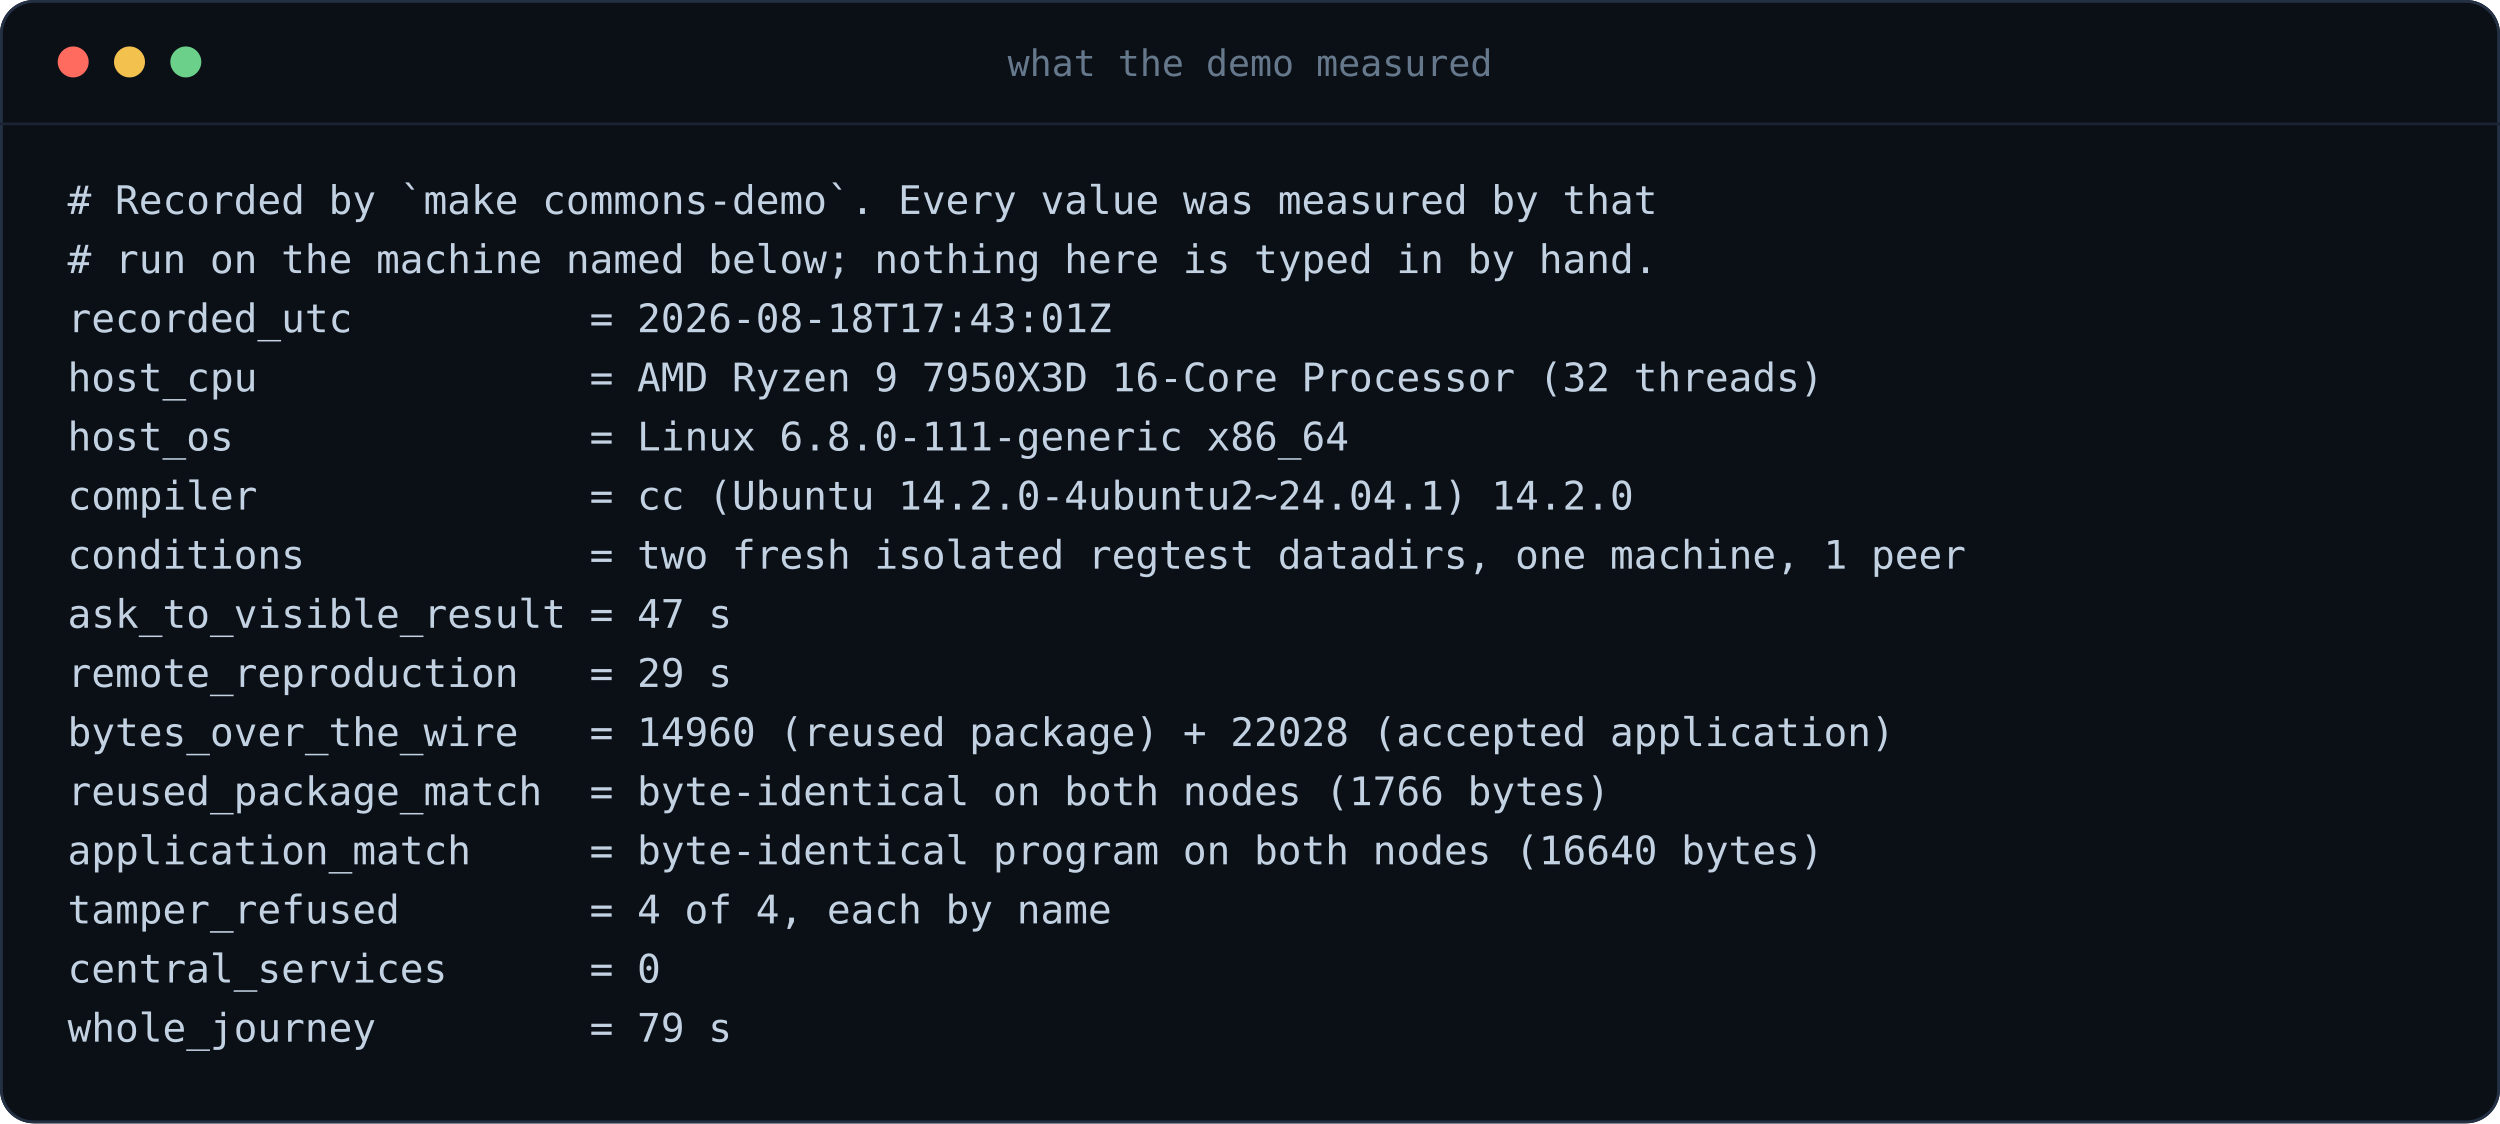
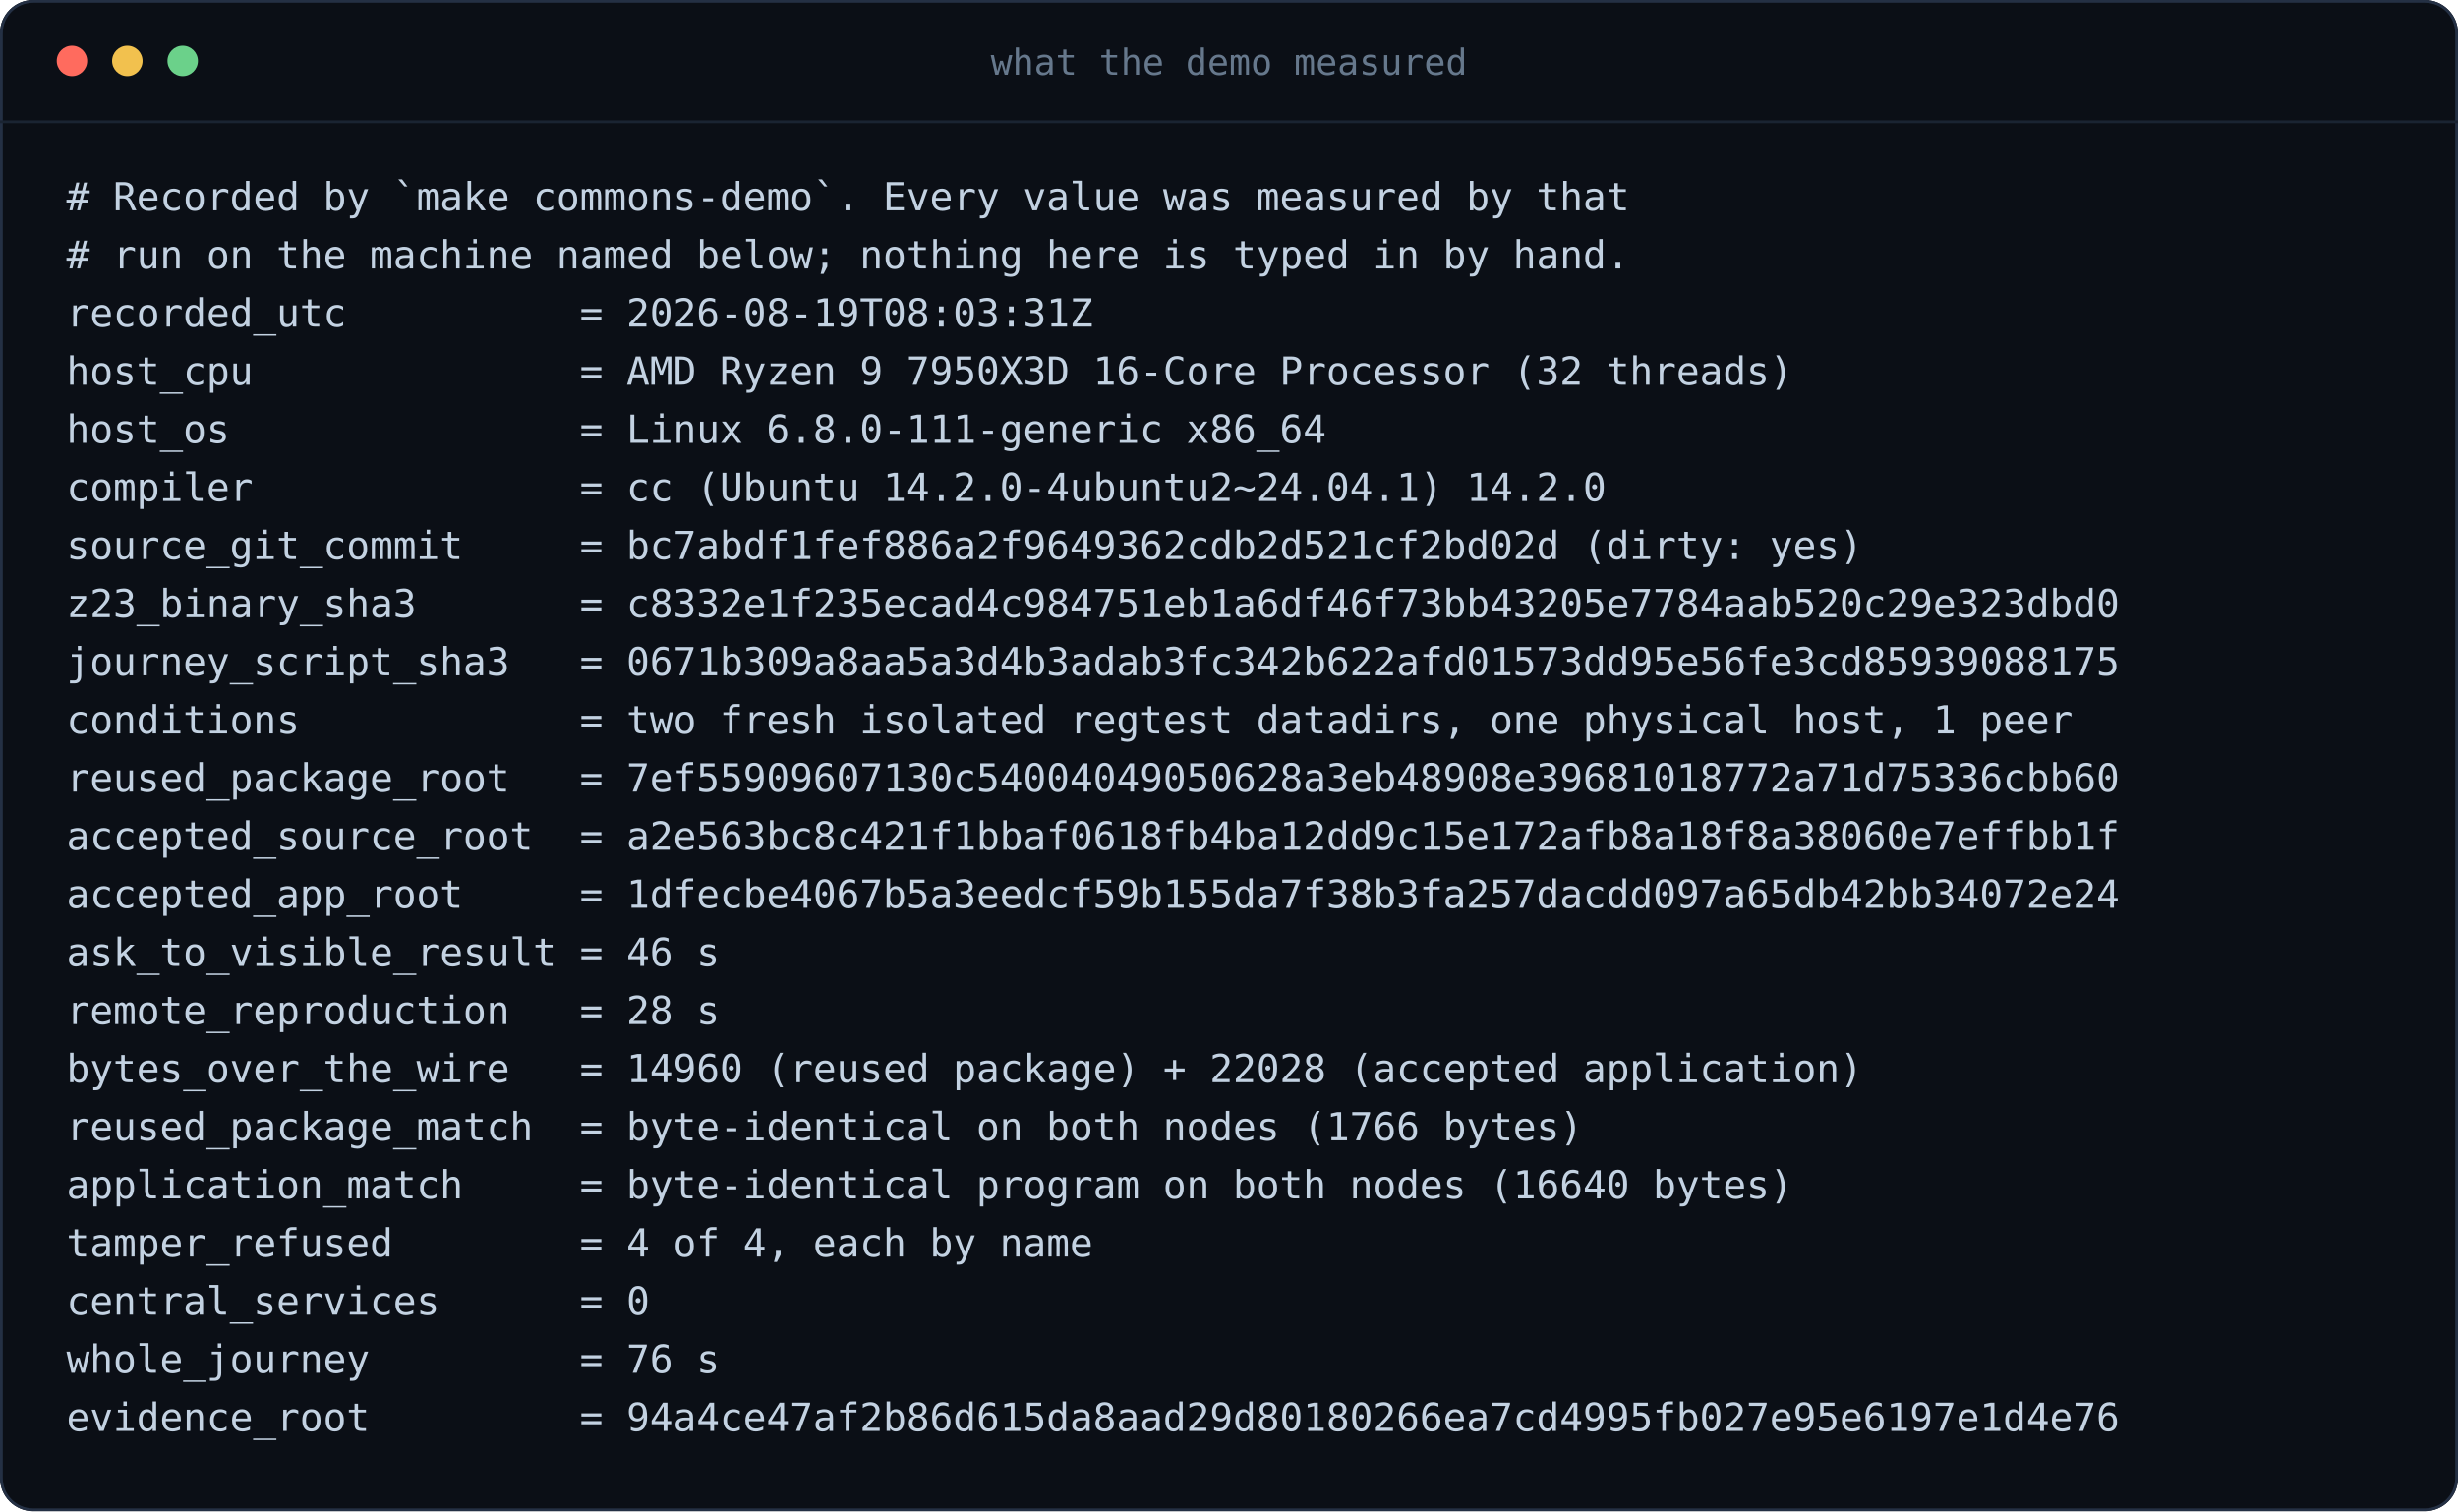
- <svg xmlns="http://www.w3.org/2000/svg" width="888" height="399" viewBox="0 0 888 399" role="img" aria-label="what the demo measured">
-   <rect width="888" height="399" rx="12" fill="#0b0f16" />
-   <rect x="0.5" y="0.5" width="887" height="398" rx="11.5" fill="none" stroke="#243044" />
+ <svg xmlns="http://www.w3.org/2000/svg" width="888" height="546" viewBox="0 0 888 546" role="img" aria-label="what the demo measured">
+   <rect width="888" height="546" rx="12" fill="#0b0f16" />
+   <rect x="0.5" y="0.5" width="887" height="545" rx="11.5" fill="none" stroke="#243044" />
  <path d="M0 44 h888" stroke="#1a2432" />
  <circle cx="26" cy="22" r="5.5" fill="#ff6b5e" />
  <circle cx="46" cy="22" r="5.5" fill="#f2c14e" />
  <circle cx="66" cy="22" r="5.5" fill="#6bd18a" />
  <text x="444" y="27" font-family="ui-monospace, SFMono-Regular, Menlo, Consolas, monospace" font-size="13" fill="#66788c" text-anchor="middle">what the demo measured</text>
  <text y="76" font-family="ui-monospace, SFMono-Regular, Menlo, Consolas, monospace" font-size="14" xml:space="preserve">
    <tspan x="24.0" textLength="562.8" lengthAdjust="spacing" fill="#c3d2e2"># Recorded by `make commons-demo`. Every value was measured by that</tspan>
  </text>
  <text y="97" font-family="ui-monospace, SFMono-Regular, Menlo, Consolas, monospace" font-size="14" xml:space="preserve">
    <tspan x="24.0" textLength="562.8" lengthAdjust="spacing" fill="#c3d2e2"># run on the machine named below; nothing here is typed in by hand.</tspan>
  </text>
  <text y="118" font-family="ui-monospace, SFMono-Regular, Menlo, Consolas, monospace" font-size="14" xml:space="preserve">
-     <tspan x="24.0" textLength="369.6" lengthAdjust="spacing" fill="#c3d2e2">recorded_utc          = 2026-08-18T17:43:01Z</tspan>
+     <tspan x="24.0" textLength="369.6" lengthAdjust="spacing" fill="#c3d2e2">recorded_utc          = 2026-08-19T08:03:31Z</tspan>
  </text>
  <text y="139" font-family="ui-monospace, SFMono-Regular, Menlo, Consolas, monospace" font-size="14" xml:space="preserve">
    <tspan x="24.0" textLength="621.6" lengthAdjust="spacing" fill="#c3d2e2">host_cpu              = AMD Ryzen 9 7950X3D 16-Core Processor (32 threads)</tspan>
  </text>
  <text y="160" font-family="ui-monospace, SFMono-Regular, Menlo, Consolas, monospace" font-size="14" xml:space="preserve">
    <tspan x="24.0" textLength="453.6" lengthAdjust="spacing" fill="#c3d2e2">host_os               = Linux 6.8.0-111-generic x86_64</tspan>
  </text>
  <text y="181" font-family="ui-monospace, SFMono-Regular, Menlo, Consolas, monospace" font-size="14" xml:space="preserve">
    <tspan x="24.0" textLength="554.4" lengthAdjust="spacing" fill="#c3d2e2">compiler              = cc (Ubuntu 14.2.0-4ubuntu2~24.04.1) 14.2.0</tspan>
  </text>
  <text y="202" font-family="ui-monospace, SFMono-Regular, Menlo, Consolas, monospace" font-size="14" xml:space="preserve">
-     <tspan x="24.0" textLength="672.0" lengthAdjust="spacing" fill="#c3d2e2">conditions            = two fresh isolated regtest datadirs, one machine, 1 peer</tspan>
+     <tspan x="24.0" textLength="646.8" lengthAdjust="spacing" fill="#c3d2e2">source_git_commit     = bc7abdf1fef886a2f9649362cdb2d521cf2bd02d (dirty: yes)</tspan>
  </text>
  <text y="223" font-family="ui-monospace, SFMono-Regular, Menlo, Consolas, monospace" font-size="14" xml:space="preserve">
-     <tspan x="24.0" textLength="235.2" lengthAdjust="spacing" fill="#c3d2e2">ask_to_visible_result = 47 s</tspan>
+     <tspan x="24.0" textLength="739.2" lengthAdjust="spacing" fill="#c3d2e2">z23_binary_sha3       = c8332e1f235ecad4c984751eb1a6df46f73bb43205e7784aab520c29e323dbd0</tspan>
  </text>
  <text y="244" font-family="ui-monospace, SFMono-Regular, Menlo, Consolas, monospace" font-size="14" xml:space="preserve">
-     <tspan x="24.0" textLength="235.2" lengthAdjust="spacing" fill="#c3d2e2">remote_reproduction   = 29 s</tspan>
+     <tspan x="24.0" textLength="739.2" lengthAdjust="spacing" fill="#c3d2e2">journey_script_sha3   = 0671b309a8aa5a3d4b3adab3fc342b622afd01573dd95e56fe3cd85939088175</tspan>
  </text>
  <text y="265" font-family="ui-monospace, SFMono-Regular, Menlo, Consolas, monospace" font-size="14" xml:space="preserve">
+     <tspan x="24.0" textLength="722.4" lengthAdjust="spacing" fill="#c3d2e2">conditions            = two fresh isolated regtest datadirs, one physical host, 1 peer</tspan>
+   </text>
+   <text y="286" font-family="ui-monospace, SFMono-Regular, Menlo, Consolas, monospace" font-size="14" xml:space="preserve">
+     <tspan x="24.0" textLength="739.2" lengthAdjust="spacing" fill="#c3d2e2">reused_package_root   = 7ef55909607130c54004049050628a3eb48908e39681018772a71d75336cbb60</tspan>
+   </text>
+   <text y="307" font-family="ui-monospace, SFMono-Regular, Menlo, Consolas, monospace" font-size="14" xml:space="preserve">
+     <tspan x="24.0" textLength="739.2" lengthAdjust="spacing" fill="#c3d2e2">accepted_source_root  = a2e563bc8c421f1bbaf0618fb4ba12dd9c15e172afb8a18f8a38060e7effbb1f</tspan>
+   </text>
+   <text y="328" font-family="ui-monospace, SFMono-Regular, Menlo, Consolas, monospace" font-size="14" xml:space="preserve">
+     <tspan x="24.0" textLength="739.2" lengthAdjust="spacing" fill="#c3d2e2">accepted_app_root     = 1dfecbe4067b5a3eedcf59b155da7f38b3fa257dacdd097a65db42bb34072e24</tspan>
+   </text>
+   <text y="349" font-family="ui-monospace, SFMono-Regular, Menlo, Consolas, monospace" font-size="14" xml:space="preserve">
+     <tspan x="24.0" textLength="235.2" lengthAdjust="spacing" fill="#c3d2e2">ask_to_visible_result = 46 s</tspan>
+   </text>
+   <text y="370" font-family="ui-monospace, SFMono-Regular, Menlo, Consolas, monospace" font-size="14" xml:space="preserve">
+     <tspan x="24.0" textLength="235.2" lengthAdjust="spacing" fill="#c3d2e2">remote_reproduction   = 28 s</tspan>
+   </text>
+   <text y="391" font-family="ui-monospace, SFMono-Regular, Menlo, Consolas, monospace" font-size="14" xml:space="preserve">
    <tspan x="24.0" textLength="646.8" lengthAdjust="spacing" fill="#c3d2e2">bytes_over_the_wire   = 14960 (reused package) + 22028 (accepted application)</tspan>
  </text>
-   <text y="286" font-family="ui-monospace, SFMono-Regular, Menlo, Consolas, monospace" font-size="14" xml:space="preserve">
+   <text y="412" font-family="ui-monospace, SFMono-Regular, Menlo, Consolas, monospace" font-size="14" xml:space="preserve">
    <tspan x="24.0" textLength="546.0" lengthAdjust="spacing" fill="#c3d2e2">reused_package_match  = byte-identical on both nodes (1766 bytes)</tspan>
  </text>
-   <text y="307" font-family="ui-monospace, SFMono-Regular, Menlo, Consolas, monospace" font-size="14" xml:space="preserve">
+   <text y="433" font-family="ui-monospace, SFMono-Regular, Menlo, Consolas, monospace" font-size="14" xml:space="preserve">
    <tspan x="24.0" textLength="621.6" lengthAdjust="spacing" fill="#c3d2e2">application_match     = byte-identical program on both nodes (16640 bytes)</tspan>
  </text>
-   <text y="328" font-family="ui-monospace, SFMono-Regular, Menlo, Consolas, monospace" font-size="14" xml:space="preserve">
+   <text y="454" font-family="ui-monospace, SFMono-Regular, Menlo, Consolas, monospace" font-size="14" xml:space="preserve">
    <tspan x="24.0" textLength="369.6" lengthAdjust="spacing" fill="#c3d2e2">tamper_refused        = 4 of 4, each by name</tspan>
  </text>
-   <text y="349" font-family="ui-monospace, SFMono-Regular, Menlo, Consolas, monospace" font-size="14" xml:space="preserve">
+   <text y="475" font-family="ui-monospace, SFMono-Regular, Menlo, Consolas, monospace" font-size="14" xml:space="preserve">
    <tspan x="24.0" textLength="210.0" lengthAdjust="spacing" fill="#c3d2e2">central_services      = 0</tspan>
  </text>
-   <text y="370" font-family="ui-monospace, SFMono-Regular, Menlo, Consolas, monospace" font-size="14" xml:space="preserve">
-     <tspan x="24.0" textLength="235.2" lengthAdjust="spacing" fill="#c3d2e2">whole_journey         = 79 s</tspan>
+   <text y="496" font-family="ui-monospace, SFMono-Regular, Menlo, Consolas, monospace" font-size="14" xml:space="preserve">
+     <tspan x="24.0" textLength="235.2" lengthAdjust="spacing" fill="#c3d2e2">whole_journey         = 76 s</tspan>
+   </text>
+   <text y="517" font-family="ui-monospace, SFMono-Regular, Menlo, Consolas, monospace" font-size="14" xml:space="preserve">
+     <tspan x="24.0" textLength="739.2" lengthAdjust="spacing" fill="#c3d2e2">evidence_root         = 94a4ce47af2b86d615da8aad29d80180266ea7cd4995fb027e95e6197e1d4e76</tspan>
  </text>
</svg>
